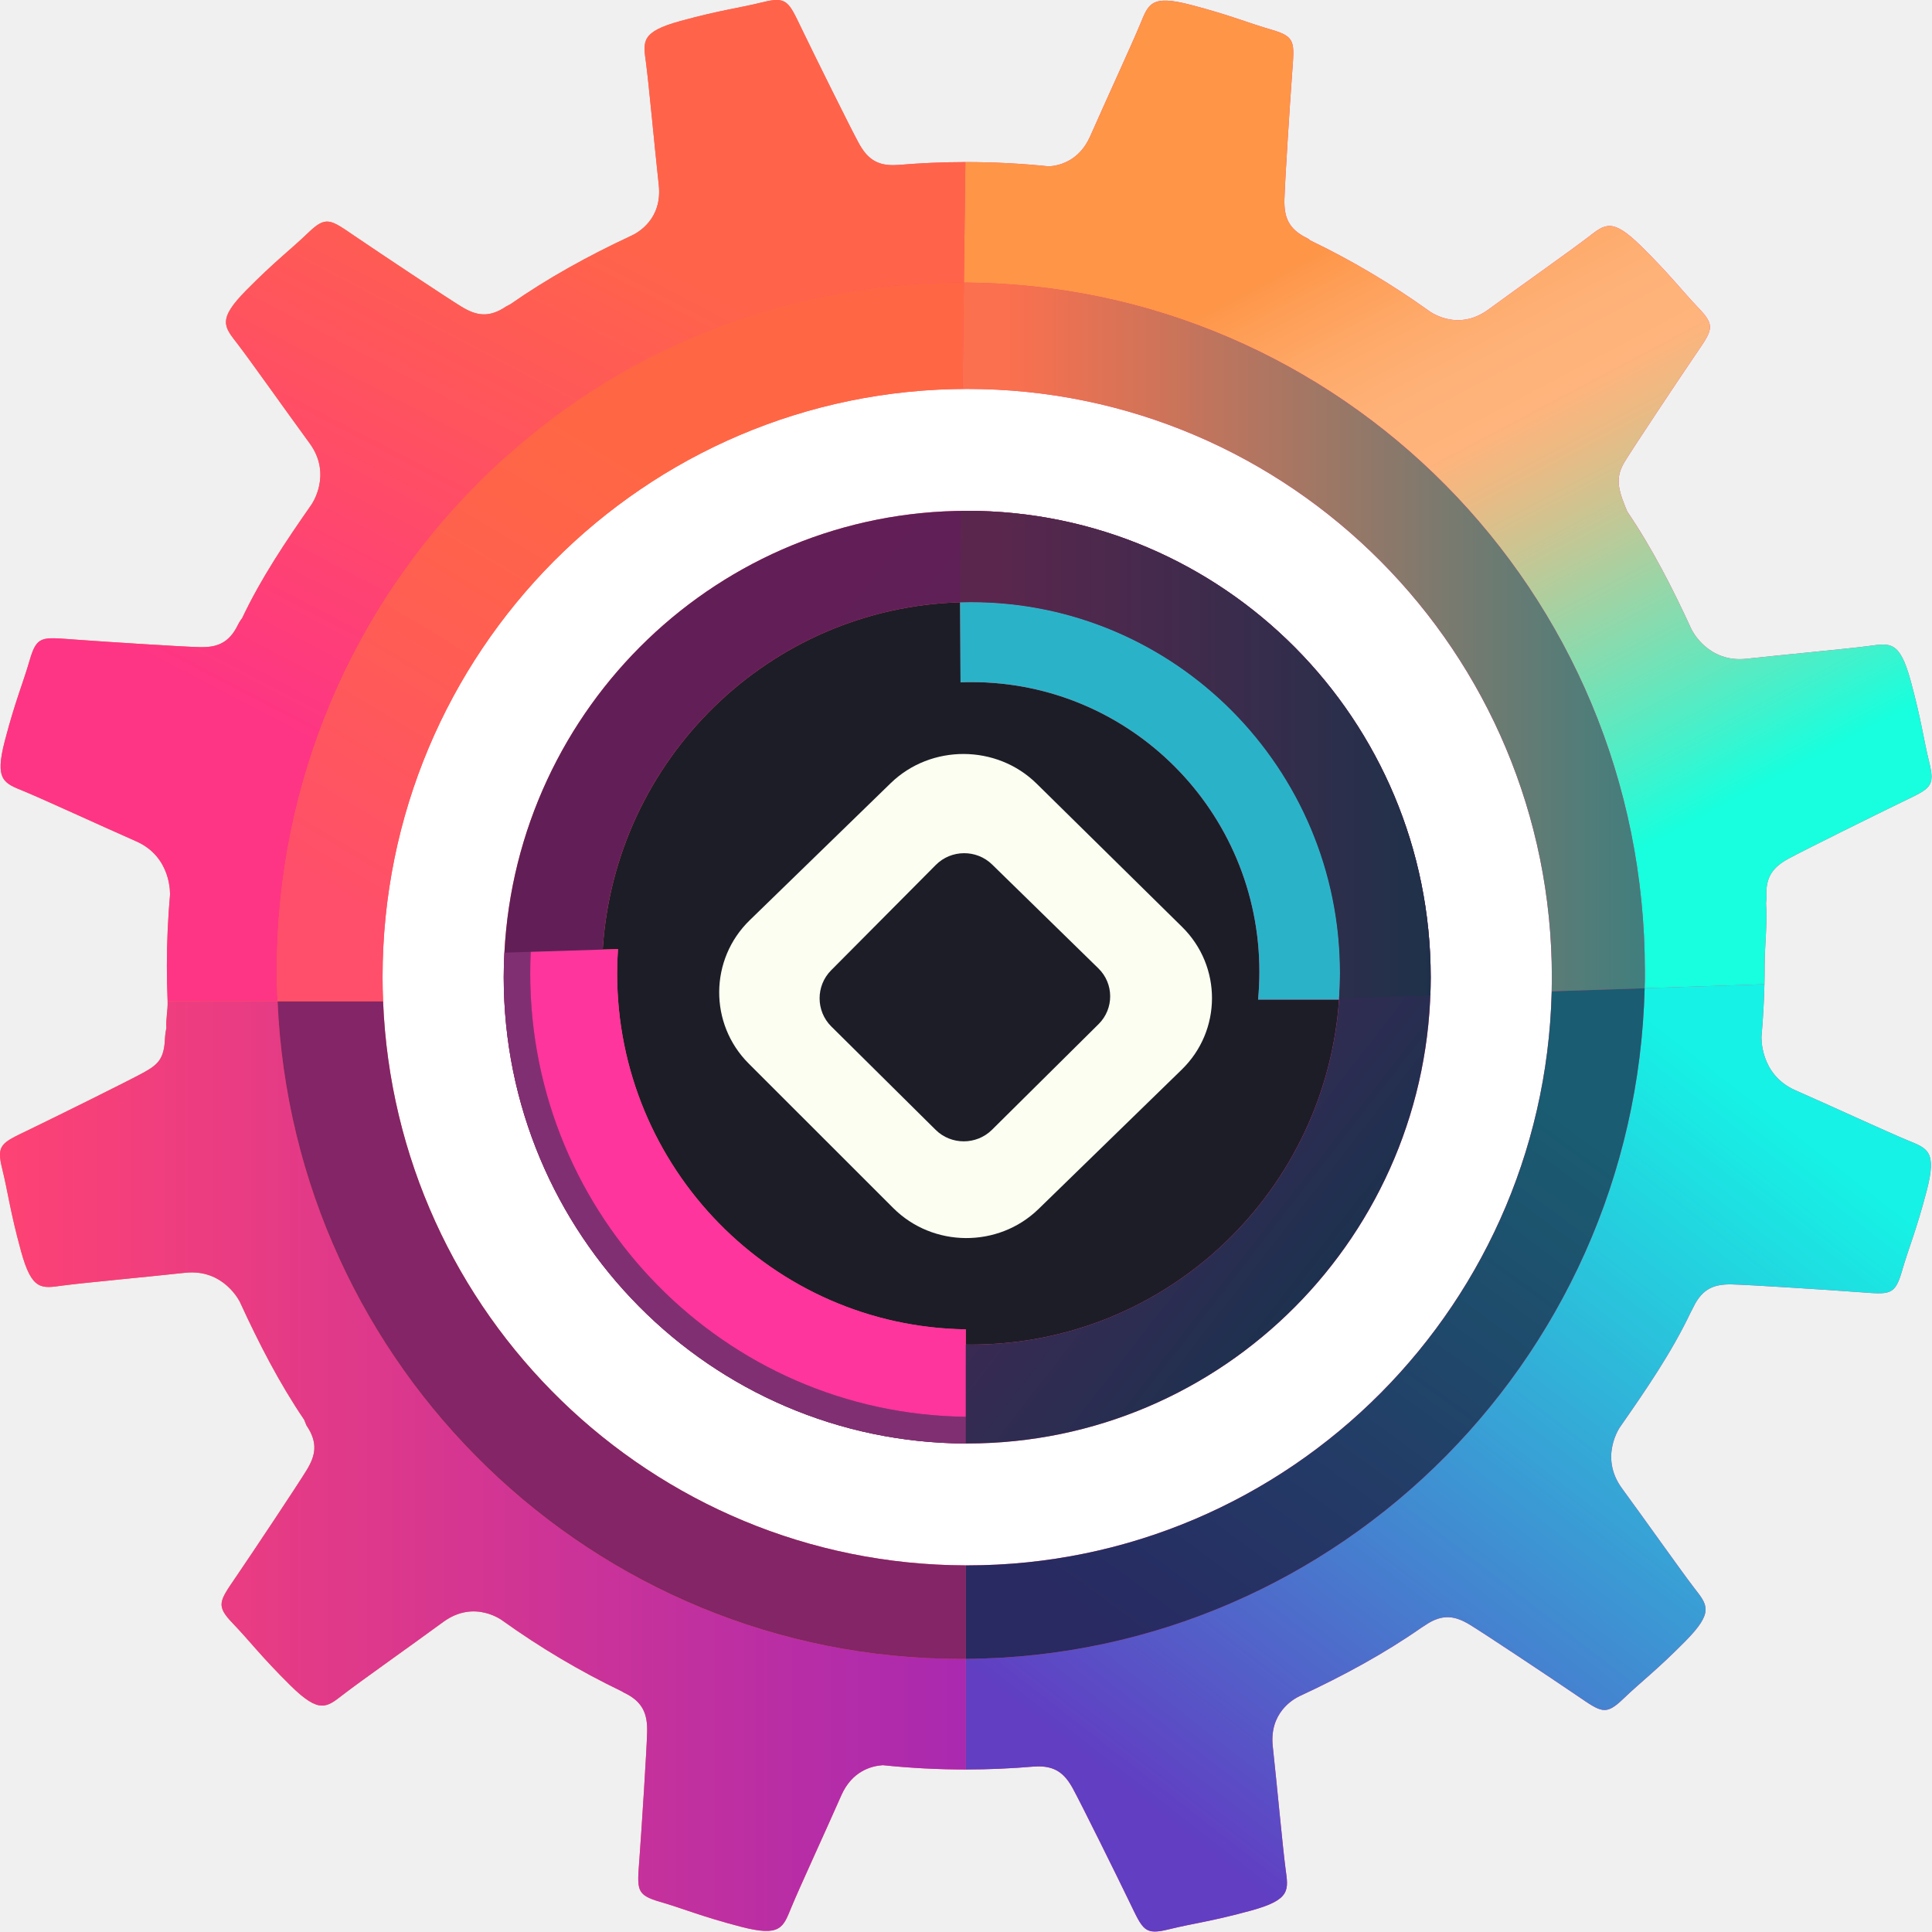
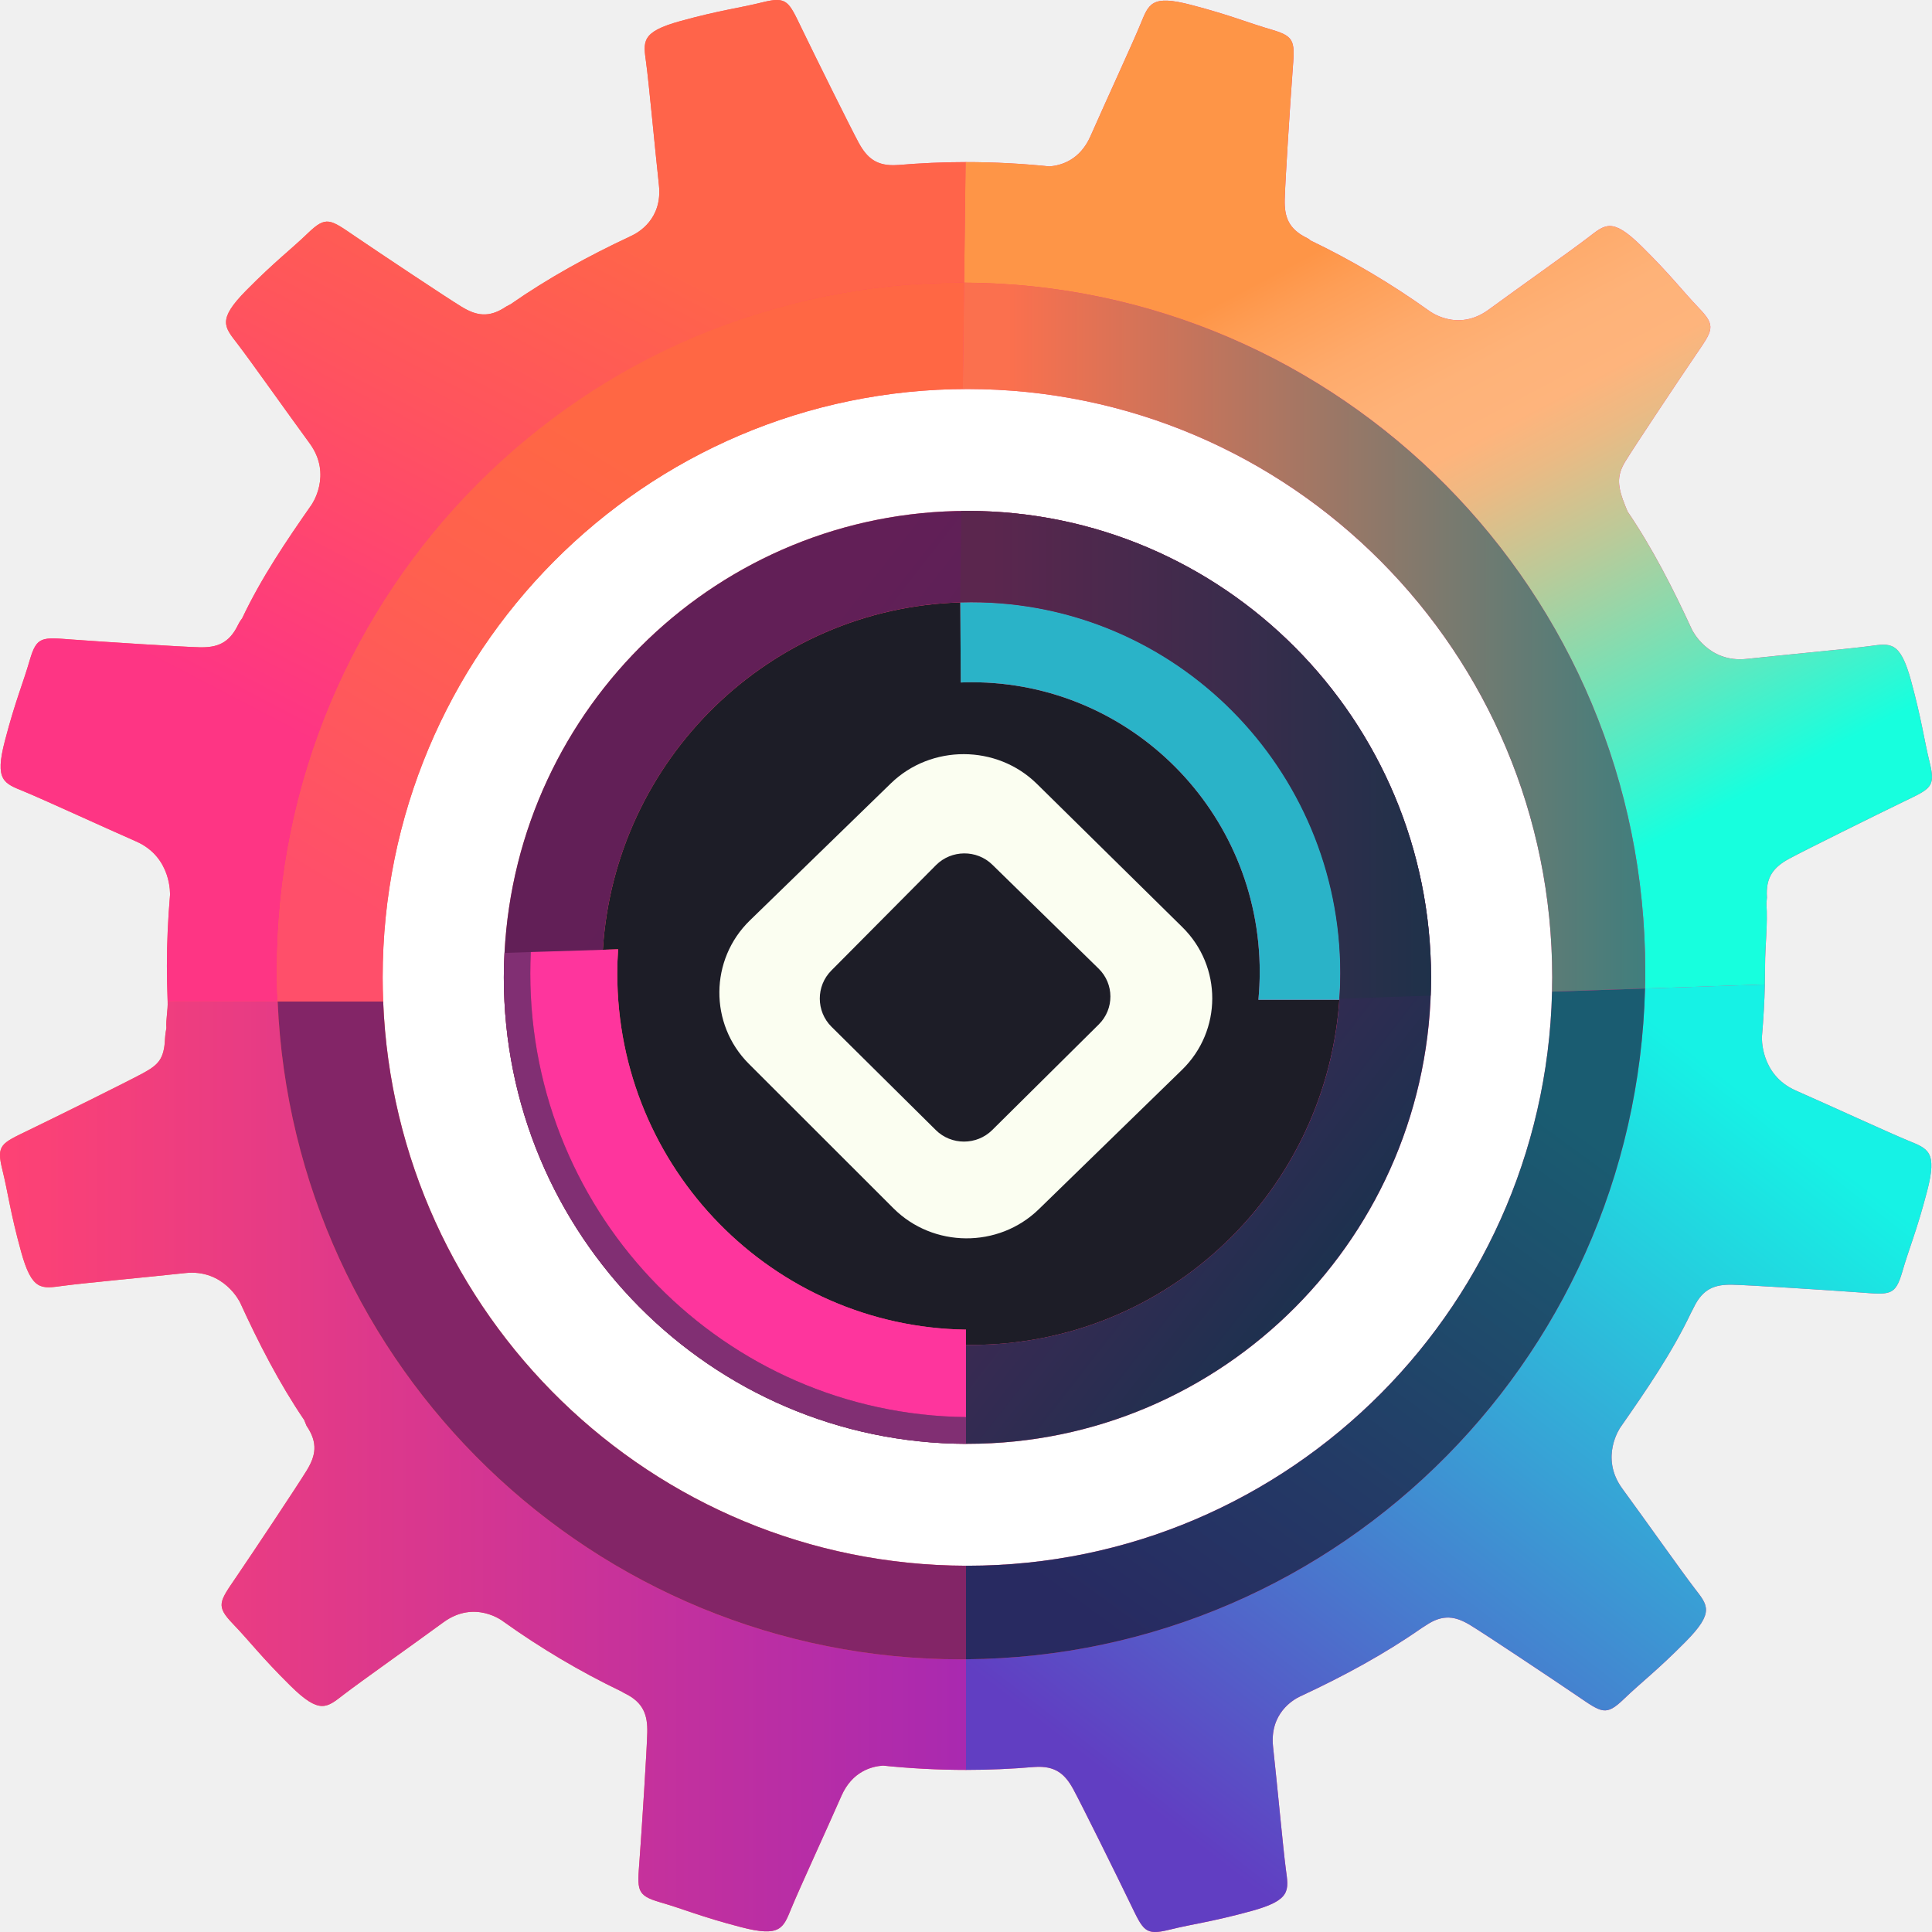
- <svg xmlns="http://www.w3.org/2000/svg" width="1459" height="1459" viewBox="0 0 1459 1459" fill="none">
-   <circle cx="724.833" cy="734.832" r="335.5" fill="#1D1D27" />
-   <path d="M1440.58 861.131C1425.61 854.971 1382.92 835.251 1355.81 823.331C1328.71 811.391 1330.25 782.781 1330.25 782.781C1331.39 769.711 1332.16 756.541 1332.45 743.251H1332.46C1332.59 738.631 1332.63 734.001 1332.63 729.331C1332.63 713.791 1334.78 697.411 1333.66 682.161L1334.04 677.611C1332.93 661.851 1339.48 654.571 1350.7 648.411C1361.96 642.291 1416.21 615.441 1436.89 605.421C1457.57 595.441 1461.51 594.371 1456.97 575.921C1452.44 557.421 1451.06 544.061 1442.81 513.791C1434.49 483.561 1427.26 485.701 1411.2 487.841C1395.14 489.981 1348.31 494.261 1318.88 497.471C1289.43 500.731 1277.39 475.291 1277.39 475.291C1263.31 444.551 1247.6 413.851 1228.8 386.191C1228.8 386.191 1228.8 386.191 1227.17 382.171C1221.25 367.501 1220.36 359.511 1227 348.551C1233.67 337.631 1267.21 287.241 1280.13 268.231C1293.06 249.261 1295.93 246.351 1282.74 232.651C1269.6 218.901 1261.73 207.981 1239.42 185.971C1217.15 163.921 1211.97 169.401 1199.13 179.251C1186.28 189.141 1147.87 216.251 1123.98 233.761C1100.09 251.271 1078.85 234.571 1078.85 234.571C1050.72 214.411 1020.74 196.591 989.313 181.481C988.813 180.881 987.993 180.281 986.922 179.761C972.712 172.871 969.672 163.541 969.962 150.731C970.262 137.931 974.122 77.522 975.832 54.611C977.502 31.701 978.532 27.761 960.282 22.451C942.002 17.191 929.761 11.661 899.402 3.701C869.091 -4.219 867.332 3.101 861.122 18.081C854.952 33.071 835.262 75.722 823.312 102.861C815.301 121.021 800.921 125.001 792.272 125.641C771.591 123.501 750.562 122.391 729.322 122.391H729.032C711.812 122.401 694.772 123.181 677.912 124.611C677.802 124.611 677.732 124.581 677.622 124.591C661.842 125.731 654.582 119.181 648.422 107.941C642.272 96.701 615.422 42.461 605.432 21.771C595.432 1.071 594.362 -2.849 575.902 1.701C557.432 6.241 544.052 7.581 513.812 15.881C483.572 24.181 485.712 31.401 487.852 47.461C489.992 63.511 494.282 110.351 497.492 139.781C500.292 165.471 481.662 175.771 476.872 177.971C476.842 177.981 476.822 177.991 476.792 178.011C476.142 178.311 475.752 178.451 475.752 178.451L475.742 178.501C444.292 193.181 413.782 209.991 385.542 229.681C383.862 230.521 382.182 231.471 382.182 231.471C369.082 240.341 359.512 238.301 348.572 231.641C337.612 224.991 287.242 191.441 268.242 178.511C249.242 165.591 246.352 162.721 232.642 175.901C218.922 189.071 208.002 196.921 185.962 219.221C163.922 241.531 169.392 246.711 179.272 259.551C189.152 272.381 216.272 310.801 233.782 334.691C251.282 358.581 235.112 381.211 235.112 381.211C215.952 408.691 197.362 436.221 182.872 466.791C182.872 466.791 181.032 469.101 179.752 471.741C172.852 485.971 163.542 488.991 150.732 488.701C137.922 488.411 77.532 484.551 54.612 482.851C31.692 481.161 27.762 480.121 22.472 498.391C17.172 516.651 11.642 528.911 3.702 559.251C-4.228 589.581 3.092 591.351 18.072 597.521C33.052 603.691 75.742 623.401 102.852 635.341C129.952 647.281 128.382 675.871 128.382 675.871C126.852 693.491 126.022 711.311 126.022 729.331C126.022 738.331 126.232 747.231 126.582 756.141C126.862 762.662 125.162 769.692 125.652 776.152C125.652 776.152 124.722 780.891 124.592 784.141C123.952 799.942 119.182 804.081 107.942 810.242C96.702 816.391 42.462 843.242 21.762 853.232C1.072 863.221 -2.858 864.292 1.702 882.761C6.242 901.232 7.592 914.612 15.882 944.851C24.172 975.091 31.402 972.952 47.462 970.801C63.522 968.661 110.342 964.381 139.782 961.171C169.222 957.961 181.242 983.361 181.242 983.361C195.332 1014.08 210.892 1044.43 229.682 1072.12L231.472 1076.49C240.342 1089.58 238.302 1099.14 231.642 1110.1C224.982 1121.04 191.442 1171.42 178.512 1190.41C165.592 1209.42 162.722 1212.31 175.902 1226.02C189.072 1239.74 196.922 1250.65 219.222 1272.71C241.522 1294.74 246.712 1289.28 259.552 1279.39C272.392 1269.51 310.802 1242.39 334.682 1224.88C358.582 1207.38 379.822 1224.08 379.822 1224.08C407.962 1244.23 437.902 1262.01 469.342 1277.14C471.532 1278.39 470.652 1277.97 471.752 1278.5C485.972 1285.4 488.992 1295.11 488.702 1307.93C488.412 1320.74 484.552 1381.13 482.852 1404.05C481.152 1426.97 480.122 1430.9 498.392 1436.19C516.662 1441.49 528.912 1447.02 559.252 1454.96C589.582 1462.89 591.342 1455.57 597.522 1440.58C603.692 1425.61 623.402 1382.92 635.332 1355.81C643.422 1337.45 658.052 1333.6 666.652 1333.02C687.252 1335.16 708.162 1336.28 729.322 1336.28C746.672 1336.28 763.851 1335.5 780.842 1334.06C780.922 1334.05 780.962 1334.07 781.042 1334.07C796.813 1332.94 804.082 1339.48 810.242 1350.72C816.391 1361.96 843.242 1416.19 853.232 1436.9C863.221 1457.59 864.301 1461.51 882.761 1456.96C901.232 1452.42 914.612 1451.08 944.851 1442.79C975.091 1434.49 972.952 1427.26 970.812 1411.19C968.671 1395.15 964.391 1348.32 961.171 1318.88C958.411 1293.62 976.351 1283.27 981.501 1280.83C981.711 1280.73 981.931 1280.63 982.141 1280.53C982.591 1280.33 982.902 1280.22 982.902 1280.22V1280.18C1014.38 1265.49 1045.13 1248.91 1073.38 1229.2C1076.49 1227.19 1075.01 1228.19 1076.49 1227.19C1089.57 1218.32 1099.14 1220.36 1110.1 1227.02C1121.04 1233.67 1171.42 1267.22 1190.42 1280.15C1209.41 1293.07 1212.31 1295.94 1226.03 1282.76C1239.74 1269.59 1250.66 1261.74 1272.71 1239.44C1294.74 1217.13 1289.28 1211.95 1279.38 1199.1C1269.51 1186.28 1242.39 1147.86 1224.88 1123.98C1207.38 1100.09 1223.55 1077.47 1223.55 1077.47C1242.71 1049.97 1262.35 1021.48 1276.83 990.909C1276.83 990.909 1277.62 989.569 1278.9 986.919C1285.81 972.69 1295.11 969.669 1307.92 969.959C1320.74 970.249 1381.13 974.109 1404.05 975.81C1426.96 977.499 1430.9 978.539 1436.2 960.27C1441.49 942.009 1447.02 929.749 1454.96 899.4C1462.89 869.081 1455.56 867.321 1440.58 861.131ZM1011.84 741.471C1011.83 742.032 1011.82 742.581 1011.8 743.141C1011.75 744.992 1011.68 746.841 1011.59 748.681C1011.54 749.652 1011.49 750.631 1011.43 751.601C1002.93 898.732 881.683 1015.4 733.274 1015.4C731.944 1015.4 730.654 1015.4 729.324 1015.36V1003.88C583.534 1001.78 466.044 882.193 466.044 735.072C466.044 728.912 466.254 722.782 466.684 716.742L455.164 717.092C464.204 573.372 580.914 459.032 725.054 454.832L725.374 515.282C728.124 515.152 730.894 515.112 733.684 515.112C853.754 515.112 951.075 613.032 951.075 733.822C951.075 740.931 950.724 747.912 950.085 754.851H1011.1C1011.6 748.091 1011.91 741.251 1011.92 734.372C1011.93 734.612 1011.93 734.842 1011.93 735.072C1011.92 737.211 1011.89 739.341 1011.84 741.471Z" fill="url(#paint0_linear_1_2)" />
-   <path d="M730.442 293.704C486.592 293.704 288.903 492.595 288.903 737.94C288.903 744.022 289.03 750.057 289.288 756.096C298.708 992.623 492.032 1181.54 729.327 1182.14H730.442C974.294 1182.14 1171.93 983.244 1171.93 737.94C1171.93 492.595 974.294 293.704 730.442 293.704ZM730.442 1090.08H729.327C536.52 1089.48 380.403 932.034 380.403 737.94C380.403 731.733 380.575 725.569 380.917 719.444C390.466 533.569 543.284 385.762 730.442 385.762C923.723 385.762 1080.43 543.461 1080.43 737.94C1080.43 932.421 923.724 1090.08 730.442 1090.08Z" fill="white" />
-   <path d="M730.442 385.763C543.284 385.763 390.465 533.57 380.917 719.445C380.575 725.57 380.403 731.734 380.403 737.941C380.403 932.035 536.52 1089.48 729.327 1090.08H730.442C923.723 1090.08 1080.43 932.422 1080.43 737.941C1080.43 543.462 923.724 385.763 730.442 385.763ZM733.271 1015.4C731.943 1015.4 730.654 1015.4 729.328 1015.36C577.24 1013.26 454.609 888.577 454.609 735.073C454.609 729.034 454.779 723.042 455.168 717.089C464.371 570.651 585.375 454.7 733.272 454.7C887.202 454.7 1011.93 580.243 1011.93 735.073C1011.93 889.901 887.2 1015.4 733.271 1015.4Z" fill="url(#paint1_linear_1_2)" />
-   <path d="M733.687 454.735C730.898 454.735 727.795 454.742 725.053 454.826L725.377 515.278C728.119 515.151 730.898 515.108 733.688 515.108C853.751 515.108 951.071 613.032 951.071 733.823C951.071 740.928 950.727 747.909 950.087 754.846H1011.1C1011.62 747.908 1011.93 740.889 1011.93 733.823C1011.92 579.677 886.929 454.735 733.687 454.735Z" fill="#2AB3C8" />
-   <path d="M729.327 1252.75C728.089 1252.78 726.847 1252.78 725.604 1252.78C447.971 1252.78 221.506 1032.44 209.604 756.096H126.62L126.579 756.139C126.862 762.662 125.165 769.686 125.651 776.155C125.651 776.155 124.724 780.895 124.592 784.143C123.95 799.945 119.182 804.084 107.938 810.237C96.698 816.393 42.465 843.245 21.766 853.233C1.073 863.225 -2.853 864.296 1.7 882.76C6.245 901.229 7.589 914.608 15.88 944.85C24.175 975.088 31.401 972.952 47.462 970.803C63.519 968.662 110.343 964.385 139.784 961.17C169.225 957.959 181.239 983.358 181.239 983.358C195.335 1014.09 210.894 1044.43 229.685 1072.12L231.471 1076.49C240.338 1089.58 238.303 1099.14 231.643 1110.1C224.985 1121.05 191.446 1171.42 178.512 1190.41C165.588 1209.42 162.723 1212.31 175.899 1226.02C189.071 1239.74 196.924 1250.65 219.223 1272.71C241.526 1294.74 246.715 1289.28 259.553 1279.39C272.389 1269.51 310.801 1242.39 334.686 1224.89C358.579 1207.38 379.827 1224.08 379.827 1224.08C407.968 1244.23 437.901 1262.01 469.339 1277.14C471.531 1278.4 470.655 1277.97 471.749 1278.5C485.976 1285.4 488.993 1295.11 488.706 1307.93C488.413 1320.74 484.554 1381.13 482.851 1404.05C481.158 1426.97 480.124 1430.91 498.39 1436.19C516.66 1441.5 528.913 1447.02 559.255 1454.96C589.587 1462.89 591.347 1455.57 597.523 1440.58C603.695 1425.61 623.406 1382.92 635.336 1355.82C643.426 1337.45 658.051 1333.6 666.652 1333.02C687.257 1335.16 708.16 1336.28 729.328 1336.28L729.327 1252.75Z" fill="url(#paint2_linear_1_2)" />
-   <path d="M729.327 1090.08V1069.91C547.266 1067.81 400.401 918.721 400.401 735.073C400.401 729.635 400.528 724.194 400.786 718.803L380.917 719.444C380.575 725.569 380.403 731.733 380.403 737.94C380.403 932.034 536.521 1089.48 729.327 1090.08Z" fill="#812F73" />
-   <path d="M466.04 735.073C466.04 728.909 466.255 722.784 466.683 716.745L455.167 717.089L400.786 718.804C400.528 724.195 400.401 729.636 400.401 735.074C400.401 918.722 547.266 1067.81 729.327 1069.91V1015.36V1003.89C583.534 1001.78 466.04 882.194 466.04 735.073Z" fill="#FE359D" />
-   <path d="M1456.97 575.917C1452.44 557.421 1451.07 544.062 1442.81 513.79C1434.5 483.561 1427.26 485.702 1411.2 487.843C1395.15 489.984 1348.31 494.265 1318.89 497.476C1289.43 500.73 1277.4 475.296 1277.4 475.296C1263.32 444.554 1247.6 413.853 1228.8 386.191C1228.8 386.191 1228.8 386.191 1227.18 382.168C1221.25 367.498 1220.36 359.516 1227 348.555C1233.68 337.637 1267.21 287.241 1280.14 268.231C1293.07 249.26 1295.93 246.35 1282.75 232.649C1269.61 218.903 1261.73 207.985 1239.42 185.977C1217.15 163.926 1211.97 169.407 1199.13 179.252C1186.29 189.145 1147.87 216.248 1123.98 233.76C1100.09 251.274 1078.86 234.574 1078.86 234.574C1050.72 214.408 1020.75 196.594 989.318 181.478C988.81 180.88 987.99 180.281 986.92 179.765C972.709 172.872 969.67 163.538 969.967 150.736C970.264 137.934 974.123 77.517 975.834 54.609C977.506 31.701 978.529 27.762 960.287 22.456C942.006 17.188 929.764 11.664 899.404 3.699C869.091 -4.221 867.334 3.101 861.123 18.087C854.959 33.075 835.264 75.719 823.31 102.865C815.302 121.021 800.919 125.002 792.271 125.644C771.591 123.503 750.568 122.39 729.328 122.39H729.031L727.918 213.421C1012.15 214.62 1242.16 446.823 1242.16 733.062C1242.16 737.472 1242.11 741.882 1241.99 746.292L1332.47 743.249C1332.59 738.628 1332.63 734.003 1332.63 729.335C1332.63 713.792 1334.78 697.409 1333.67 682.165L1334.04 677.611C1332.94 661.855 1339.48 654.576 1350.7 648.41C1361.97 642.287 1416.22 615.439 1436.9 605.422C1457.57 595.444 1461.51 594.374 1456.97 575.917Z" fill="url(#paint3_linear_1_2)" />
-   <path d="M730.442 385.763C728.901 385.763 727.358 385.763 725.819 385.849L725.647 400.238L724.959 454.83C727.701 454.744 730.48 454.701 733.27 454.701C887.2 454.701 1011.93 580.244 1011.93 735.074C1011.93 741.453 1011.71 747.789 1011.28 754.039L1065.75 752.199L1080.14 751.73C1080.35 747.148 1080.43 742.566 1080.43 737.941C1080.43 543.462 923.724 385.763 730.442 385.763Z" fill="url(#paint4_linear_1_2)" />
-   <path d="M677.915 124.608C677.804 124.614 677.735 124.581 677.62 124.588C661.845 125.729 654.579 119.178 648.425 107.938C642.269 96.698 615.421 42.463 605.429 21.768C595.437 1.071 594.366 -2.853 575.902 1.696C557.438 6.245 544.056 7.585 513.816 15.88C483.576 24.177 485.716 31.401 487.857 47.458C489.998 63.515 494.281 110.347 497.492 139.784C500.293 165.472 481.664 175.766 476.869 177.973C476.846 177.983 476.822 177.994 476.797 178.006C476.141 178.307 475.756 178.449 475.756 178.449L475.748 178.5C444.289 193.184 413.784 209.989 385.544 229.683C383.865 230.518 382.18 231.467 382.18 231.467C369.088 240.34 359.516 238.299 348.571 231.645C337.618 224.987 287.249 191.442 268.249 178.512C249.247 165.588 246.358 162.723 232.644 175.897C218.925 189.069 208.007 196.917 185.962 219.223C163.927 241.528 169.392 246.713 179.273 259.549C189.158 272.385 216.279 310.801 233.783 334.69C251.281 358.577 235.115 381.206 235.115 381.206C215.951 408.69 197.369 436.222 182.877 466.79C182.877 466.79 181.037 469.104 179.758 471.745C172.858 485.975 163.551 488.995 150.738 488.704C137.927 488.415 77.533 484.55 54.615 482.85C31.697 481.159 27.761 480.123 22.472 498.389C17.173 516.655 11.646 528.912 3.706 559.25C-4.228 589.584 3.099 591.346 18.077 597.518C33.056 603.694 75.747 623.401 102.852 635.338C129.952 647.276 128.381 675.865 128.381 675.865C126.852 693.486 126.024 711.31 126.024 729.334C126.024 738.326 126.239 747.232 126.581 756.139L126.622 756.096H209.606C209.219 748.475 209.047 740.768 209.047 733.061C209.047 446.049 440.309 213.377 725.606 213.377C726.376 213.377 727.145 213.377 727.919 213.42L729.032 122.393C711.812 122.401 694.771 123.177 677.915 124.608Z" fill="url(#paint5_linear_1_2)" />
-   <path d="M1440.58 861.136C1425.61 854.968 1382.92 835.253 1355.82 823.331C1328.71 811.393 1330.25 782.784 1330.25 782.784C1331.39 769.714 1332.16 756.538 1332.46 743.249L1241.99 746.292C1235.05 1025.98 1008.54 1250.77 729.326 1252.75V1336.28C746.676 1336.28 763.847 1335.5 780.84 1334.06C780.918 1334.05 780.965 1334.07 781.043 1334.07C796.816 1332.94 804.082 1339.48 810.238 1350.72C816.394 1361.96 843.246 1416.19 853.23 1436.9C863.222 1457.59 864.3 1461.51 882.761 1456.96C901.23 1452.42 914.613 1451.08 944.855 1442.79C975.089 1434.49 972.949 1427.26 970.808 1411.19C968.667 1395.15 964.394 1348.32 961.167 1318.88C958.409 1293.62 976.347 1283.27 981.503 1280.83C981.714 1280.73 981.933 1280.63 982.144 1280.53C982.589 1280.33 982.902 1280.22 982.902 1280.22V1280.18C1014.39 1265.49 1045.13 1248.91 1073.38 1229.2C1076.49 1227.19 1075.01 1228.19 1076.49 1227.19C1089.57 1218.32 1099.14 1220.36 1110.1 1227.02C1121.04 1233.67 1171.42 1267.22 1190.42 1280.15C1209.41 1293.07 1212.31 1295.94 1226.02 1282.76C1239.74 1269.59 1250.66 1261.74 1272.7 1239.44C1294.74 1217.13 1289.27 1211.95 1279.38 1199.1C1269.51 1186.28 1242.39 1147.86 1224.88 1123.98C1207.38 1100.09 1223.55 1077.47 1223.55 1077.47C1242.71 1049.97 1262.35 1021.48 1276.83 990.912C1276.83 990.912 1277.62 989.567 1278.9 986.915C1285.81 972.685 1295.11 969.669 1307.92 969.958C1320.74 970.251 1381.13 974.11 1404.05 975.81C1426.96 977.501 1430.9 978.54 1436.2 960.271C1441.49 942.005 1447.02 929.748 1454.96 899.404C1462.9 869.077 1455.57 867.319 1440.58 861.136Z" fill="url(#paint6_linear_1_2)" />
-   <path d="M725.604 1252.78C726.846 1252.78 728.088 1252.78 729.327 1252.75V1182.14C492.032 1181.54 298.708 992.624 289.288 756.097H209.604C221.507 1032.44 447.972 1252.78 725.604 1252.78Z" fill="#832567" />
-   <path d="M730.442 293.704C974.294 293.704 1171.93 492.595 1171.93 737.94C1171.93 741.495 1171.89 745.092 1171.81 748.643L1241.99 746.291C1242.11 741.881 1242.16 737.471 1242.16 733.061C1242.16 446.823 1012.14 214.62 727.917 213.42L726.929 293.746C728.089 293.704 729.284 293.704 730.442 293.704Z" fill="url(#paint7_linear_1_2)" />
-   <path d="M1241.99 746.292L1171.81 748.644C1171.89 745.093 1171.93 741.496 1171.93 737.941C1171.93 983.246 974.293 1182.14 730.442 1182.14H729.327V1252.75C1012.91 1250.73 1242.16 1018.87 1242.16 733.061C1242.16 737.472 1242.11 741.882 1241.99 746.292Z" fill="url(#paint8_linear_1_2)" />
-   <path d="M288.903 737.94C288.903 492.594 486.592 293.704 730.442 293.704C729.284 293.704 728.088 293.704 726.928 293.747L727.916 213.421C763.426 213.571 798.09 217.325 831.566 224.343C797.363 217.169 761.925 213.378 725.603 213.378C440.306 213.378 209.044 446.05 209.044 733.062C209.044 740.769 209.216 748.476 209.603 756.097H289.287C289.03 750.058 288.903 744.022 288.903 737.94Z" fill="url(#paint9_linear_1_2)" />
-   <path d="M892.677 699.964L782.849 591.804C752.622 562.046 703.038 561.917 672.636 591.419L566.15 694.952C535.75 724.499 535.406 773.182 565.379 803.155L674.524 912.253C704.497 942.226 753.866 942.569 784.264 913.026L892.381 807.78C922.778 778.233 922.911 729.722 892.677 699.964ZM829.653 773.354L749.106 853.206C737.379 864.811 718.239 864.811 706.549 853.206L627.762 775.151C616.073 763.546 615.987 744.491 627.635 732.76L706.678 653.205C718.324 641.471 737.465 641.344 749.239 652.861L829.481 731.302C841.294 742.823 841.341 761.749 829.653 773.354Z" fill="#FBFEF1" />
+ <svg xmlns="http://www.w3.org/2000/svg" width="31" height="31" viewBox="0 0 31 31" fill="none">
+   <circle cx="15.405" cy="15.617" r="7.13" fill="#1D1D27" />
+   <path d="M30.616 18.301C30.298 18.17 29.39 17.751 28.814 17.498C28.238 17.244 28.271 16.636 28.271 16.636C28.295 16.358 28.312 16.078 28.318 15.796H28.318C28.321 15.698 28.322 15.599 28.322 15.5C28.322 15.17 28.367 14.822 28.343 14.498L28.352 14.401C28.328 14.066 28.467 13.911 28.706 13.78C28.945 13.65 30.098 13.08 30.537 12.867C30.977 12.655 31.061 12.632 30.964 12.24C30.868 11.847 30.838 11.563 30.663 10.919C30.486 10.277 30.333 10.322 29.991 10.368C29.65 10.413 28.655 10.504 28.029 10.572C27.404 10.642 27.148 10.101 27.148 10.101C26.848 9.448 26.515 8.795 26.115 8.207C26.115 8.207 26.115 8.207 26.08 8.122C25.954 7.81 25.936 7.64 26.077 7.408C26.218 7.175 26.931 6.105 27.206 5.701C27.481 5.297 27.542 5.236 27.261 4.944C26.982 4.652 26.815 4.42 26.341 3.952C25.867 3.484 25.757 3.6 25.484 3.81C25.211 4.02 24.395 4.596 23.887 4.968C23.38 5.34 22.928 4.985 22.928 4.985C22.33 4.557 21.693 4.178 21.025 3.857C21.015 3.844 20.997 3.831 20.974 3.82C20.672 3.674 20.608 3.476 20.614 3.203C20.62 2.931 20.702 1.648 20.739 1.161C20.774 0.674 20.796 0.59 20.408 0.477C20.02 0.365 19.76 0.248 19.114 0.079C18.47 -0.09 18.433 0.066 18.301 0.384C18.17 0.703 17.751 1.609 17.497 2.186C17.327 2.572 17.021 2.657 16.838 2.67C16.398 2.625 15.951 2.601 15.5 2.601H15.494C15.128 2.601 14.765 2.618 14.407 2.648C14.405 2.648 14.403 2.648 14.401 2.648C14.066 2.672 13.911 2.533 13.78 2.294C13.65 2.055 13.079 0.902 12.867 0.463C12.654 0.023 12.632 -0.061 12.239 0.036C11.847 0.133 11.562 0.161 10.92 0.338C10.277 0.514 10.322 0.667 10.368 1.009C10.414 1.35 10.505 2.345 10.573 2.971C10.632 3.517 10.236 3.736 10.135 3.782C10.134 3.783 10.134 3.783 10.133 3.783C10.119 3.79 10.111 3.793 10.111 3.793L10.111 3.794C9.442 4.106 8.794 4.463 8.194 4.881C8.158 4.899 8.122 4.919 8.122 4.919C7.844 5.108 7.64 5.064 7.408 4.923C7.175 4.782 6.105 4.069 5.701 3.794C5.297 3.519 5.236 3.458 4.944 3.738C4.653 4.018 4.421 4.185 3.952 4.659C3.484 5.133 3.6 5.243 3.81 5.516C4.02 5.789 4.596 6.605 4.968 7.113C5.34 7.621 4.997 8.102 4.997 8.102C4.589 8.686 4.194 9.271 3.886 9.92C3.886 9.92 3.847 9.97 3.82 10.026C3.674 10.328 3.476 10.392 3.203 10.386C2.931 10.38 1.648 10.298 1.161 10.262C0.674 10.226 0.59 10.204 0.478 10.592C0.365 10.98 0.247 11.241 0.079 11.885C-0.09 12.53 0.066 12.568 0.384 12.699C0.702 12.83 1.61 13.249 2.186 13.502C2.762 13.756 2.728 14.364 2.728 14.364C2.696 14.738 2.678 15.117 2.678 15.5C2.678 15.691 2.683 15.88 2.69 16.07C2.696 16.208 2.66 16.358 2.67 16.495C2.67 16.495 2.651 16.596 2.648 16.665C2.634 17.001 2.533 17.089 2.294 17.22C2.055 17.35 0.902 17.921 0.462 18.133C0.023 18.346 -0.061 18.368 0.036 18.761C0.133 19.153 0.161 19.438 0.338 20.08C0.514 20.723 0.667 20.677 1.009 20.632C1.35 20.586 2.345 20.495 2.971 20.427C3.596 20.359 3.852 20.899 3.852 20.899C4.151 21.552 4.482 22.197 4.881 22.785L4.919 22.878C5.108 23.156 5.064 23.359 4.923 23.592C4.781 23.825 4.069 24.895 3.794 25.299C3.519 25.703 3.458 25.765 3.738 26.056C4.018 26.347 4.185 26.579 4.659 27.048C5.133 27.516 5.243 27.4 5.516 27.19C5.789 26.98 6.605 26.404 7.113 26.032C7.621 25.66 8.072 26.015 8.072 26.015C8.67 26.443 9.306 26.821 9.975 27.142C10.021 27.169 10.002 27.16 10.026 27.171C10.328 27.318 10.392 27.524 10.386 27.797C10.38 28.069 10.298 29.352 10.262 29.839C10.226 30.326 10.204 30.41 10.592 30.523C10.98 30.635 11.241 30.753 11.885 30.921C12.53 31.09 12.567 30.934 12.699 30.616C12.83 30.298 13.249 29.39 13.502 28.814C13.674 28.424 13.985 28.342 14.168 28.33C14.606 28.375 15.05 28.399 15.5 28.399C15.868 28.399 16.234 28.383 16.595 28.352C16.596 28.352 16.597 28.352 16.599 28.352C16.934 28.328 17.089 28.467 17.22 28.706C17.35 28.945 17.921 30.097 18.133 30.538C18.346 30.977 18.368 31.061 18.761 30.964C19.153 30.867 19.438 30.839 20.08 30.663C20.723 30.486 20.677 30.333 20.632 29.991C20.587 29.65 20.496 28.655 20.427 28.029C20.369 27.492 20.75 27.273 20.859 27.221C20.864 27.219 20.868 27.216 20.873 27.214C20.882 27.21 20.889 27.208 20.889 27.208V27.207C21.558 26.895 22.212 26.542 22.812 26.123C22.878 26.081 22.846 26.102 22.878 26.081C23.156 25.892 23.359 25.936 23.592 26.077C23.825 26.218 24.895 26.931 25.299 27.206C25.703 27.481 25.765 27.542 26.056 27.262C26.347 26.982 26.579 26.815 27.048 26.341C27.516 25.867 27.4 25.757 27.19 25.484C26.98 25.211 26.404 24.395 26.032 23.887C25.66 23.38 26.003 22.899 26.003 22.899C26.41 22.314 26.828 21.709 27.136 21.059C27.136 21.059 27.152 21.031 27.18 20.974C27.326 20.672 27.524 20.608 27.796 20.614C28.069 20.62 29.352 20.702 29.839 20.738C30.326 20.774 30.41 20.796 30.523 20.408C30.635 20.02 30.753 19.759 30.921 19.114C31.09 18.47 30.934 18.433 30.616 18.301ZM21.504 15.758C21.504 15.77 21.504 15.782 21.503 15.793C21.502 15.833 21.501 15.872 21.499 15.911C21.498 15.932 21.497 15.953 21.495 15.973C21.315 19.1 18.738 21.58 15.584 21.58C15.556 21.58 15.528 21.58 15.5 21.579V21.335C12.402 21.29 9.905 18.749 9.905 15.622C9.905 15.491 9.909 15.361 9.918 15.232L9.673 15.24C9.865 12.185 12.346 9.756 15.409 9.666L15.416 10.951C15.474 10.948 15.533 10.947 15.592 10.947C18.144 10.947 20.213 13.028 20.213 15.595C20.213 15.746 20.205 15.895 20.192 16.042H21.488C21.499 15.899 21.505 15.753 21.506 15.607C21.506 15.612 21.506 15.617 21.506 15.622C21.506 15.668 21.505 15.713 21.504 15.758Z" fill="url(#paint0_linear_46_7)" />
+   <path d="M15.524 6.242C10.341 6.242 6.14 10.469 6.14 15.683C6.14 15.812 6.143 15.941 6.148 16.069C6.349 21.096 10.457 25.11 15.5 25.123H15.524C20.706 25.123 24.907 20.896 24.907 15.683C24.907 10.469 20.706 6.242 15.524 6.242ZM15.524 23.167H15.5C11.403 23.154 8.085 19.808 8.085 15.683C8.085 15.551 8.088 15.42 8.096 15.29C8.299 11.34 11.546 8.198 15.524 8.198C19.632 8.198 22.962 11.55 22.962 15.683C22.962 19.816 19.632 23.167 15.524 23.167Z" fill="white" />
+   <path d="M15.524 8.198C11.546 8.198 8.298 11.34 8.095 15.29C8.088 15.42 8.084 15.551 8.084 15.683C8.084 19.808 11.402 23.154 15.5 23.167H15.524C19.631 23.167 22.962 19.816 22.962 15.683C22.962 11.55 19.631 8.198 15.524 8.198ZM15.584 21.58C15.556 21.58 15.528 21.58 15.5 21.579C12.268 21.534 9.662 18.884 9.662 15.622C9.662 15.494 9.665 15.366 9.673 15.24C9.869 12.128 12.441 9.663 15.584 9.663C18.855 9.663 21.506 12.332 21.506 15.622C21.506 18.913 18.855 21.58 15.584 21.58Z" fill="url(#paint1_linear_46_7)" />
+   <path d="M15.593 9.664C15.533 9.664 15.467 9.664 15.409 9.666L15.416 10.951C15.474 10.948 15.533 10.947 15.593 10.947C18.144 10.947 20.213 13.028 20.213 15.595C20.213 15.746 20.205 15.895 20.192 16.042H21.488C21.499 15.895 21.506 15.746 21.506 15.595C21.506 12.319 18.849 9.664 15.593 9.664Z" fill="#2AB3C8" />
+   <path d="M15.5 26.624C15.474 26.625 15.447 26.625 15.421 26.625C9.52 26.625 4.707 21.942 4.455 16.069H2.691L2.69 16.07C2.696 16.208 2.66 16.358 2.67 16.495C2.67 16.495 2.651 16.596 2.648 16.665C2.634 17.001 2.533 17.089 2.294 17.22C2.055 17.35 0.902 17.921 0.463 18.133C0.023 18.346 -0.061 18.368 0.036 18.761C0.133 19.153 0.161 19.438 0.337 20.08C0.514 20.723 0.667 20.677 1.009 20.632C1.35 20.586 2.345 20.495 2.971 20.427C3.596 20.359 3.852 20.899 3.852 20.899C4.151 21.552 4.482 22.197 4.881 22.785L4.919 22.878C5.108 23.156 5.064 23.359 4.923 23.592C4.781 23.825 4.069 24.895 3.794 25.299C3.519 25.703 3.458 25.764 3.738 26.056C4.018 26.348 4.185 26.579 4.659 27.048C5.133 27.516 5.243 27.4 5.516 27.19C5.789 26.98 6.605 26.404 7.113 26.032C7.621 25.66 8.072 26.015 8.072 26.015C8.67 26.443 9.306 26.821 9.975 27.142C10.021 27.169 10.002 27.16 10.026 27.171C10.328 27.318 10.392 27.524 10.386 27.797C10.38 28.069 10.298 29.352 10.262 29.84C10.226 30.326 10.204 30.41 10.592 30.523C10.98 30.635 11.241 30.753 11.886 30.921C12.53 31.09 12.568 30.934 12.699 30.616C12.83 30.298 13.249 29.39 13.502 28.814C13.674 28.424 13.985 28.342 14.168 28.33C14.606 28.375 15.05 28.399 15.5 28.399L15.5 26.624Z" fill="url(#paint2_linear_46_7)" />
+   <path d="M15.5 23.167V22.738C11.631 22.694 8.509 19.525 8.509 15.622C8.509 15.507 8.512 15.391 8.518 15.276L8.095 15.29C8.088 15.42 8.084 15.551 8.084 15.683C8.084 19.808 11.402 23.154 15.5 23.167Z" fill="#812F73" />
+   <path d="M9.904 15.622C9.904 15.491 9.909 15.361 9.918 15.232L9.673 15.24L8.517 15.276C8.512 15.391 8.509 15.507 8.509 15.622C8.509 19.525 11.63 22.694 15.5 22.738V21.579V21.335C12.401 21.29 9.904 18.749 9.904 15.622Z" fill="#FE359D" />
+   <path d="M30.964 12.24C30.868 11.847 30.838 11.563 30.663 10.919C30.486 10.277 30.332 10.322 29.991 10.368C29.65 10.413 28.654 10.504 28.029 10.573C27.403 10.642 27.147 10.101 27.147 10.101C26.848 9.448 26.514 8.795 26.115 8.207C26.115 8.207 26.115 8.207 26.08 8.122C25.954 7.81 25.935 7.641 26.076 7.408C26.218 7.176 26.931 6.105 27.206 5.701C27.48 5.297 27.541 5.236 27.261 4.944C26.982 4.652 26.814 4.42 26.34 3.952C25.867 3.484 25.757 3.6 25.484 3.81C25.211 4.02 24.395 4.596 23.887 4.968C23.379 5.34 22.928 4.985 22.928 4.985C22.33 4.557 21.693 4.178 21.025 3.857C21.014 3.844 20.997 3.831 20.974 3.82C20.672 3.674 20.608 3.476 20.614 3.204C20.62 2.931 20.702 1.647 20.738 1.161C20.774 0.674 20.796 0.59 20.408 0.477C20.02 0.365 19.759 0.248 19.114 0.079C18.47 -0.09 18.433 0.066 18.301 0.384C18.17 0.703 17.751 1.609 17.497 2.186C17.327 2.572 17.021 2.657 16.837 2.67C16.398 2.625 15.951 2.601 15.5 2.601H15.493L15.47 4.536C21.51 4.561 26.399 9.496 26.399 15.579C26.399 15.673 26.398 15.767 26.395 15.861L28.318 15.796C28.32 15.698 28.321 15.599 28.321 15.5C28.321 15.17 28.367 14.822 28.343 14.498L28.351 14.401C28.328 14.066 28.467 13.911 28.705 13.78C28.945 13.65 30.098 13.079 30.537 12.867C30.977 12.655 31.06 12.632 30.964 12.24Z" fill="url(#paint3_linear_46_7)" />
+   <path d="M15.524 8.198C15.491 8.198 15.458 8.198 15.425 8.2L15.422 8.506L15.407 9.666C15.466 9.664 15.525 9.663 15.584 9.663C18.855 9.663 21.506 12.332 21.506 15.622C21.506 15.758 21.502 15.892 21.492 16.025L22.65 15.986L22.956 15.976C22.96 15.879 22.962 15.781 22.962 15.683C22.962 11.55 19.631 8.198 15.524 8.198Z" fill="url(#paint4_linear_46_7)" />
+   <path d="M14.407 2.648C14.405 2.648 14.403 2.648 14.401 2.648C14.066 2.672 13.911 2.533 13.78 2.294C13.65 2.055 13.079 0.902 12.867 0.463C12.654 0.023 12.632 -0.061 12.239 0.036C11.847 0.133 11.562 0.161 10.92 0.337C10.277 0.514 10.322 0.667 10.368 1.009C10.414 1.35 10.505 2.345 10.573 2.971C10.632 3.517 10.236 3.735 10.134 3.782C10.134 3.783 10.133 3.783 10.133 3.783C10.119 3.789 10.111 3.792 10.111 3.792L10.111 3.794C9.442 4.106 8.794 4.463 8.194 4.881C8.158 4.899 8.122 4.919 8.122 4.919C7.844 5.108 7.64 5.064 7.408 4.923C7.175 4.782 6.105 4.069 5.701 3.794C5.297 3.519 5.236 3.458 4.944 3.738C4.653 4.018 4.421 4.185 3.952 4.659C3.484 5.133 3.6 5.243 3.81 5.516C4.02 5.789 4.596 6.605 4.968 7.113C5.34 7.621 4.997 8.102 4.997 8.102C4.589 8.686 4.194 9.271 3.886 9.92C3.886 9.92 3.847 9.97 3.82 10.026C3.674 10.328 3.476 10.392 3.203 10.386C2.931 10.38 1.648 10.298 1.161 10.262C0.674 10.226 0.59 10.204 0.477 10.592C0.365 10.98 0.247 11.241 0.079 11.885C-0.09 12.53 0.066 12.568 0.384 12.699C0.702 12.83 1.61 13.249 2.186 13.502C2.762 13.756 2.728 14.364 2.728 14.364C2.696 14.738 2.678 15.117 2.678 15.5C2.678 15.691 2.683 15.88 2.69 16.07L2.691 16.069H4.455C4.446 15.907 4.443 15.743 4.443 15.579C4.443 9.48 9.358 4.535 15.421 4.535C15.437 4.535 15.454 4.535 15.47 4.536L15.494 2.601C15.128 2.601 14.765 2.618 14.407 2.648Z" fill="url(#paint5_linear_46_7)" />
+   <path d="M30.616 18.301C30.298 18.17 29.39 17.751 28.814 17.498C28.238 17.244 28.271 16.636 28.271 16.636C28.295 16.358 28.312 16.078 28.318 15.796L26.395 15.861C26.248 21.805 21.434 26.582 15.5 26.624V28.399C15.869 28.399 16.234 28.383 16.595 28.352C16.596 28.352 16.597 28.352 16.599 28.352C16.934 28.328 17.089 28.467 17.22 28.706C17.35 28.945 17.921 30.098 18.133 30.538C18.346 30.977 18.369 31.061 18.761 30.964C19.153 30.867 19.438 30.839 20.081 30.663C20.723 30.486 20.678 30.333 20.632 29.991C20.587 29.65 20.496 28.655 20.427 28.029C20.369 27.492 20.75 27.273 20.859 27.221C20.864 27.219 20.869 27.216 20.873 27.214C20.882 27.21 20.889 27.208 20.889 27.208V27.207C21.558 26.895 22.212 26.542 22.812 26.123C22.878 26.081 22.847 26.102 22.878 26.081C23.156 25.892 23.36 25.936 23.592 26.077C23.825 26.218 24.895 26.931 25.299 27.206C25.703 27.481 25.765 27.542 26.056 27.262C26.347 26.982 26.579 26.815 27.048 26.341C27.517 25.867 27.4 25.757 27.19 25.484C26.98 25.211 26.404 24.395 26.032 23.887C25.66 23.38 26.003 22.899 26.003 22.899C26.411 22.314 26.828 21.709 27.136 21.059C27.136 21.059 27.152 21.031 27.18 20.974C27.326 20.672 27.524 20.608 27.797 20.614C28.069 20.62 29.352 20.702 29.839 20.738C30.326 20.774 30.41 20.796 30.523 20.408C30.635 20.02 30.753 19.759 30.922 19.114C31.09 18.47 30.934 18.433 30.616 18.301Z" fill="url(#paint6_linear_46_7)" />
+   <path d="M15.421 26.625C15.447 26.625 15.474 26.625 15.5 26.624V25.123C10.457 25.11 6.348 21.096 6.148 16.069H4.455C4.708 21.942 9.52 26.625 15.421 26.625Z" fill="#832567" />
+   <path d="M15.523 6.242C20.706 6.242 24.906 10.469 24.906 15.683C24.906 15.758 24.905 15.835 24.904 15.91L26.395 15.861C26.398 15.767 26.399 15.673 26.399 15.579C26.399 9.496 21.51 4.561 15.47 4.536L15.449 6.243C15.473 6.242 15.499 6.242 15.523 6.242Z" fill="url(#paint7_linear_46_7)" />
+   <path d="M26.395 15.861L24.904 15.911C24.906 15.835 24.906 15.759 24.906 15.683C24.906 20.896 20.706 25.123 15.524 25.123H15.5V26.624C21.527 26.581 26.399 21.653 26.399 15.579C26.399 15.673 26.398 15.767 26.395 15.861Z" fill="url(#paint8_linear_46_7)" />
+   <path d="M6.14 15.683C6.14 10.469 10.341 6.242 15.524 6.242C15.499 6.242 15.474 6.242 15.449 6.243L15.47 4.536C16.225 4.539 16.962 4.619 17.673 4.768C16.946 4.615 16.193 4.535 15.421 4.535C9.358 4.535 4.443 9.48 4.443 15.579C4.443 15.743 4.447 15.907 4.455 16.069H6.148C6.143 15.941 6.14 15.812 6.14 15.683Z" fill="url(#paint9_linear_46_7)" />
+   <path d="M18.971 14.876L16.637 12.577C15.995 11.945 14.941 11.942 14.295 12.569L12.032 14.769C11.386 15.397 11.379 16.432 12.015 17.069L14.335 19.387C14.972 20.024 16.021 20.032 16.667 19.404L18.965 17.167C19.611 16.539 19.614 15.508 18.971 14.876ZM17.632 16.436L15.92 18.133C15.671 18.379 15.264 18.379 15.016 18.133L13.341 16.474C13.093 16.227 13.091 15.822 13.339 15.573L15.018 13.882C15.266 13.633 15.673 13.63 15.923 13.875L17.628 15.542C17.879 15.787 17.88 16.189 17.632 16.436Z" fill="#FBFEF1" />
  <defs>
-     <linearGradient id="paint0_linear_1_2" x1="0.001" y1="729.331" x2="1458.66" y2="729.331" gradientUnits="userSpaceOnUse">
+     <linearGradient id="paint0_linear_46_7" x1="2.78115e-05" y1="15.5" x2="31" y2="15.5" gradientUnits="userSpaceOnUse">
      <stop offset="0.193" stop-color="#FF644A" />
      <stop offset="0.381" stop-color="#FF545D" />
      <stop offset="0.682" stop-color="#FE3584" />
    </linearGradient>
-     <linearGradient id="paint1_linear_1_2" x1="453.973" y1="521.941" x2="1006.89" y2="953.927" gradientUnits="userSpaceOnUse">
+     <linearGradient id="paint1_linear_46_7" x1="9.648" y1="11.092" x2="21.399" y2="20.273" gradientUnits="userSpaceOnUse">
      <stop offset="0.143" stop-color="#621F57" />
      <stop offset="0.325" stop-color="#5B2156" />
      <stop offset="0.582" stop-color="#492654" />
      <stop offset="0.881" stop-color="#2B2D51" />
      <stop offset="1" stop-color="#1D314F" />
    </linearGradient>
-     <linearGradient id="paint2_linear_1_2" x1="0.002" y1="1107.15" x2="729.327" y2="1107.15" gradientUnits="userSpaceOnUse">
+     <linearGradient id="paint2_linear_46_7" x1="6.75418e-06" y1="23.53" x2="15.5" y2="23.53" gradientUnits="userSpaceOnUse">
      <stop stop-color="#FE4274" />
      <stop offset="1" stop-color="#A929B0" />
    </linearGradient>
-     <linearGradient id="paint3_linear_1_2" x1="994.493" y1="189.251" x2="1437.66" y2="1026.34" gradientUnits="userSpaceOnUse">
+     <linearGradient id="paint3_linear_46_7" x1="21.135" y1="4.022" x2="30.553" y2="21.812" gradientUnits="userSpaceOnUse">
      <stop stop-color="#FE9547" />
      <stop offset="0.032" stop-color="#FE9E56" />
      <stop offset="0.087" stop-color="#FEAA6B" />
      <stop offset="0.141" stop-color="#FEB278" />
      <stop offset="0.193" stop-color="#FEB47C" />
      <stop offset="0.234" stop-color="#EBBA84" />
      <stop offset="0.316" stop-color="#B8CB9A" />
      <stop offset="0.432" stop-color="#69E5BB" />
      <stop offset="0.543" stop-color="#17FFDE" />
    </linearGradient>
-     <linearGradient id="paint4_linear_1_2" x1="724.96" y1="569.901" x2="1080.43" y2="569.901" gradientUnits="userSpaceOnUse">
+     <linearGradient id="paint4_linear_46_7" x1="15.407" y1="12.112" x2="22.962" y2="12.112" gradientUnits="userSpaceOnUse">
      <stop offset="0.067" stop-color="#5B264E" />
      <stop offset="1" stop-color="#1F314A" />
    </linearGradient>
-     <linearGradient id="paint5_linear_1_2" x1="547.428" y1="24.807" x2="126.094" y2="831.426" gradientUnits="userSpaceOnUse">
+     <linearGradient id="paint5_linear_46_7" x1="11.634" y1="0.527" x2="2.68" y2="17.67" gradientUnits="userSpaceOnUse">
      <stop offset="0.193" stop-color="#FF644A" />
      <stop offset="0.381" stop-color="#FF545D" />
      <stop offset="0.682" stop-color="#FE3584" />
    </linearGradient>
-     <linearGradient id="paint6_linear_1_2" x1="851.052" y1="1440.17" x2="1324.37" y2="830.072" gradientUnits="userSpaceOnUse">
+     <linearGradient id="paint6_linear_46_7" x1="18.087" y1="30.607" x2="28.146" y2="17.641" gradientUnits="userSpaceOnUse">
      <stop offset="0.09" stop-color="#613EC2" />
      <stop offset="1" stop-color="#16F2E5" />
    </linearGradient>
-     <linearGradient id="paint7_linear_1_2" x1="726.928" y1="481.033" x2="1242.16" y2="481.033" gradientUnits="userSpaceOnUse">
+     <linearGradient id="paint7_linear_46_7" x1="15.449" y1="10.223" x2="26.399" y2="10.223" gradientUnits="userSpaceOnUse">
      <stop offset="0.067" stop-color="#FB704E" />
      <stop offset="1" stop-color="#407E7D" />
    </linearGradient>
-     <linearGradient id="paint8_linear_1_2" x1="1211.89" y1="732.211" x2="813.687" y2="1278.86" gradientUnits="userSpaceOnUse">
+     <linearGradient id="paint8_linear_46_7" x1="25.756" y1="15.561" x2="17.293" y2="27.179" gradientUnits="userSpaceOnUse">
      <stop offset="0.161" stop-color="#1A5C71" />
      <stop offset="0.623" stop-color="#233B66" />
      <stop offset="0.924" stop-color="#282A61" />
    </linearGradient>
-     <linearGradient id="paint9_linear_1_2" x1="657.877" y1="177.93" x2="299.635" y2="771.672" gradientUnits="userSpaceOnUse">
+     <linearGradient id="paint9_linear_46_7" x1="13.982" y1="3.781" x2="6.368" y2="16.4" gradientUnits="userSpaceOnUse">
      <stop offset="0.345" stop-color="#FF6744" />
      <stop offset="0.565" stop-color="#FF604F" />
      <stop offset="0.915" stop-color="#FF4F6A" />
    </linearGradient>
  </defs>
</svg>
